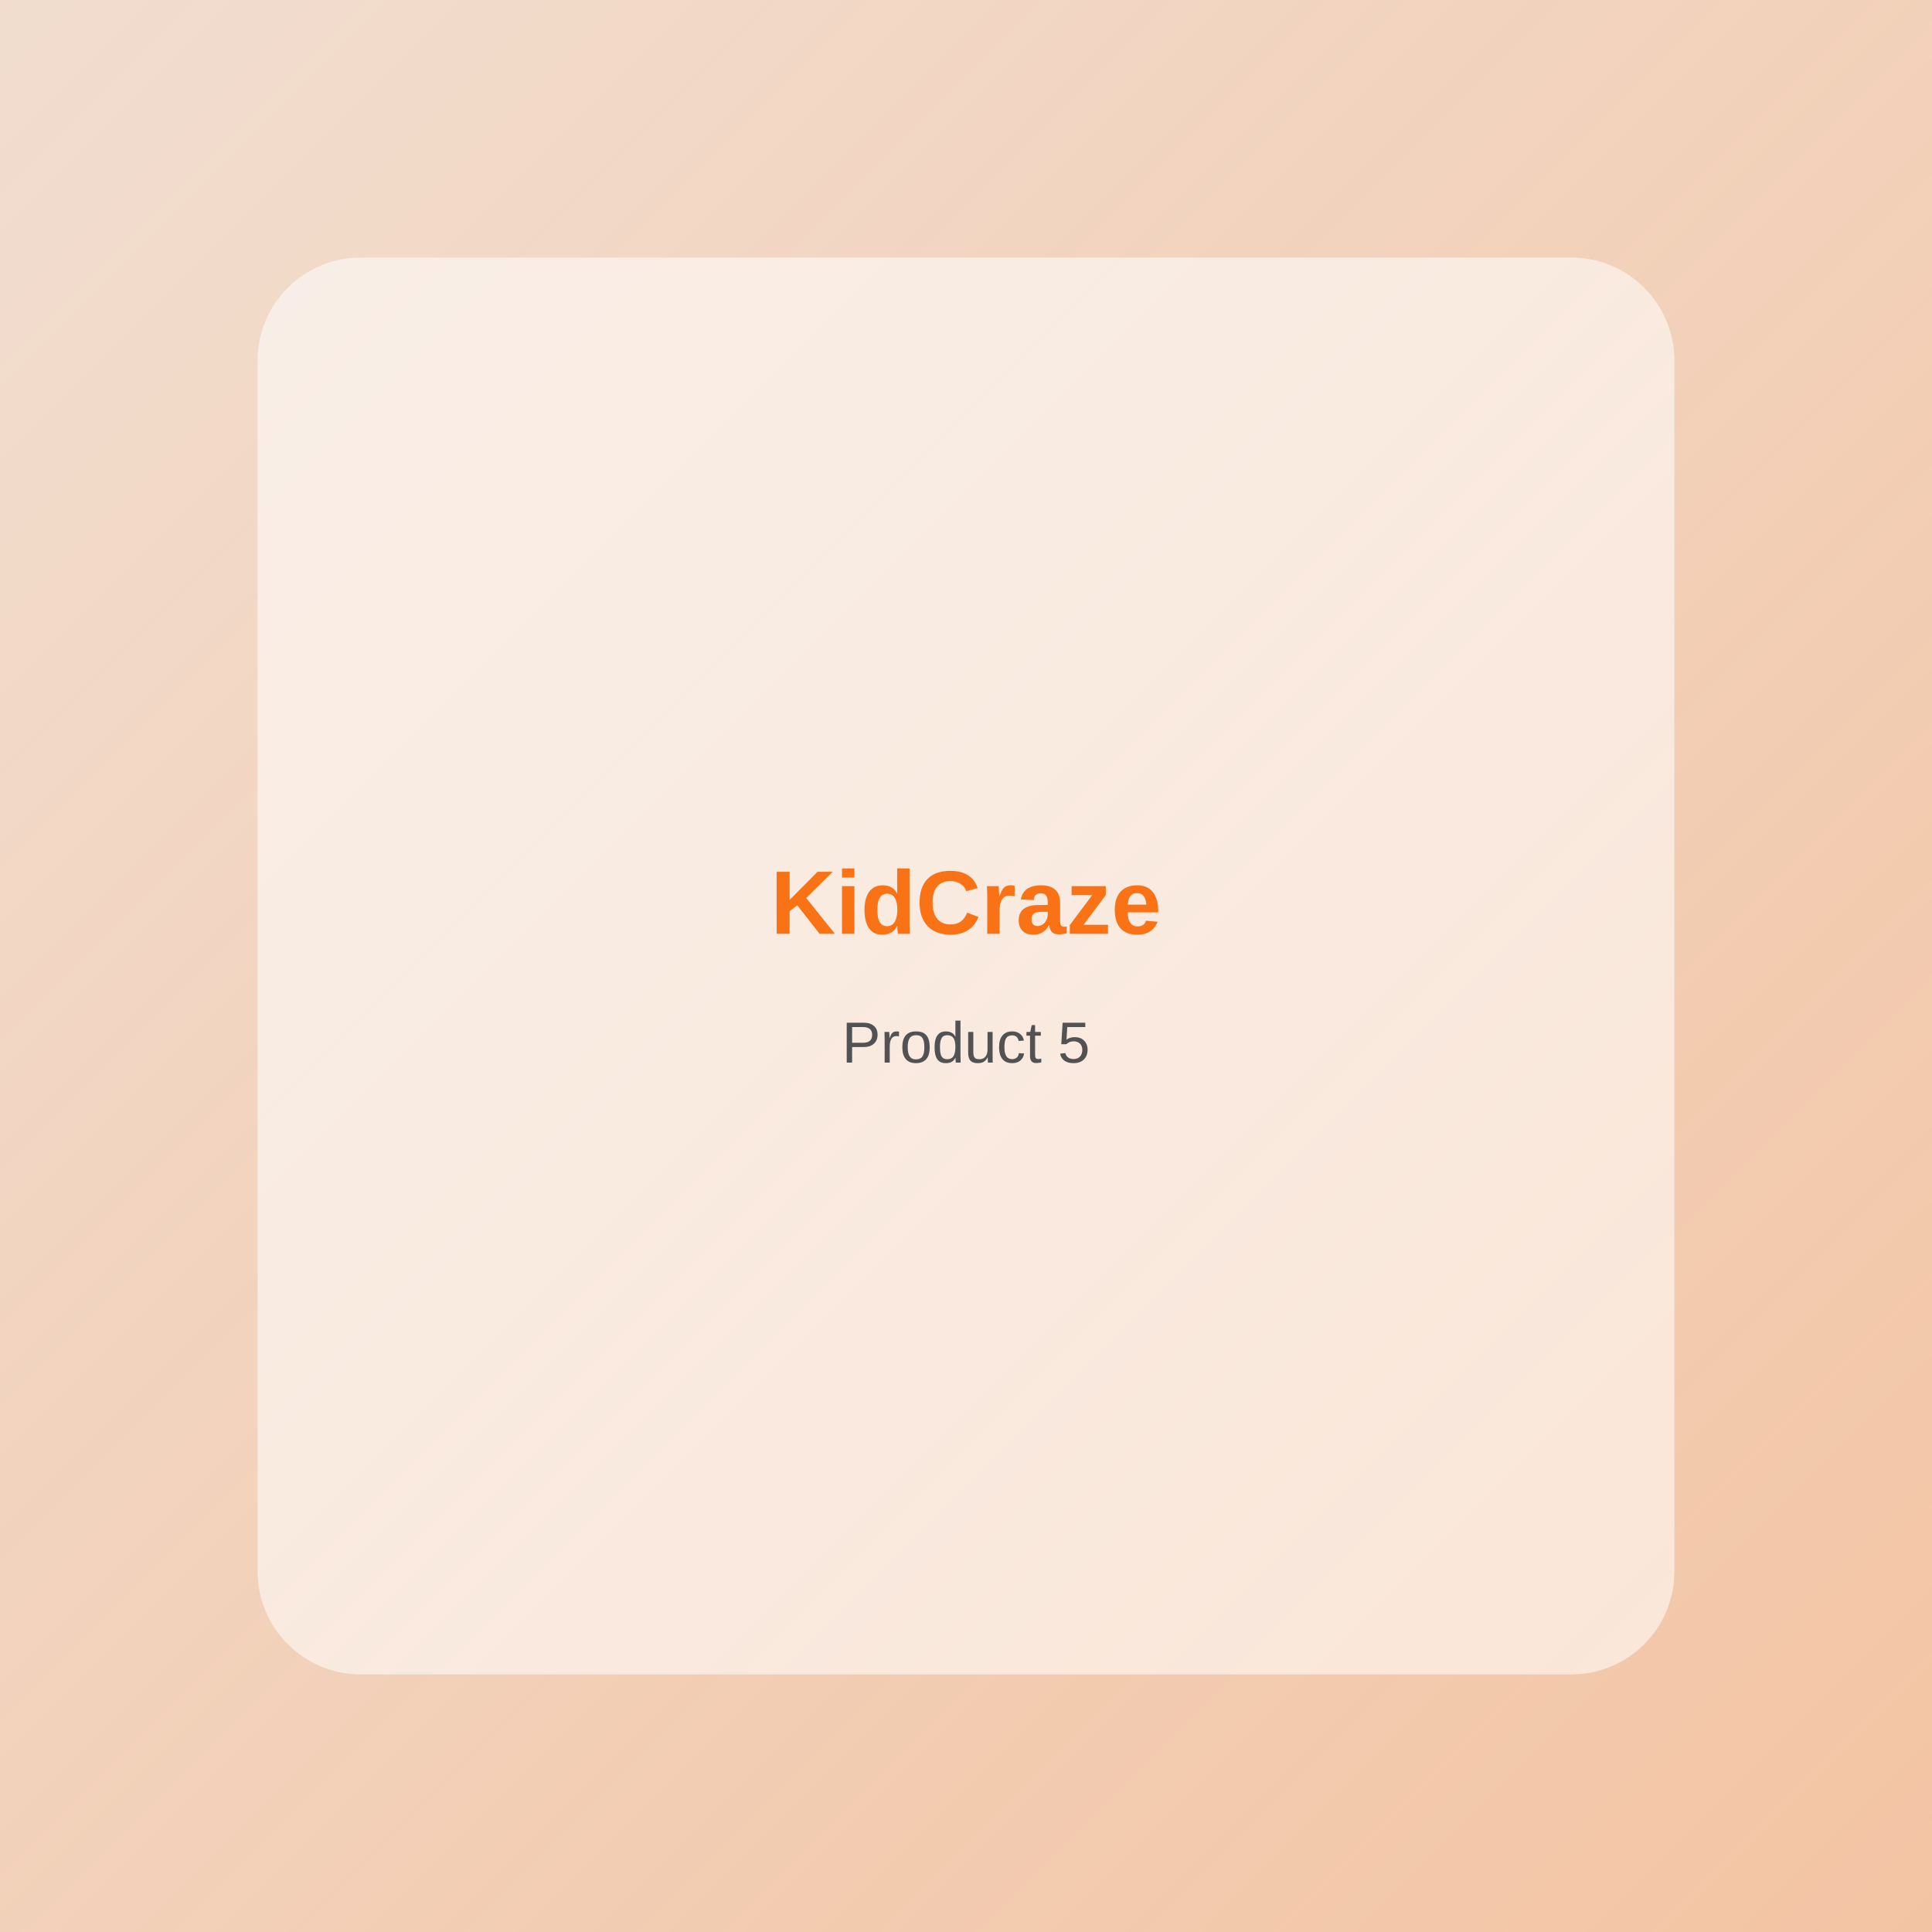
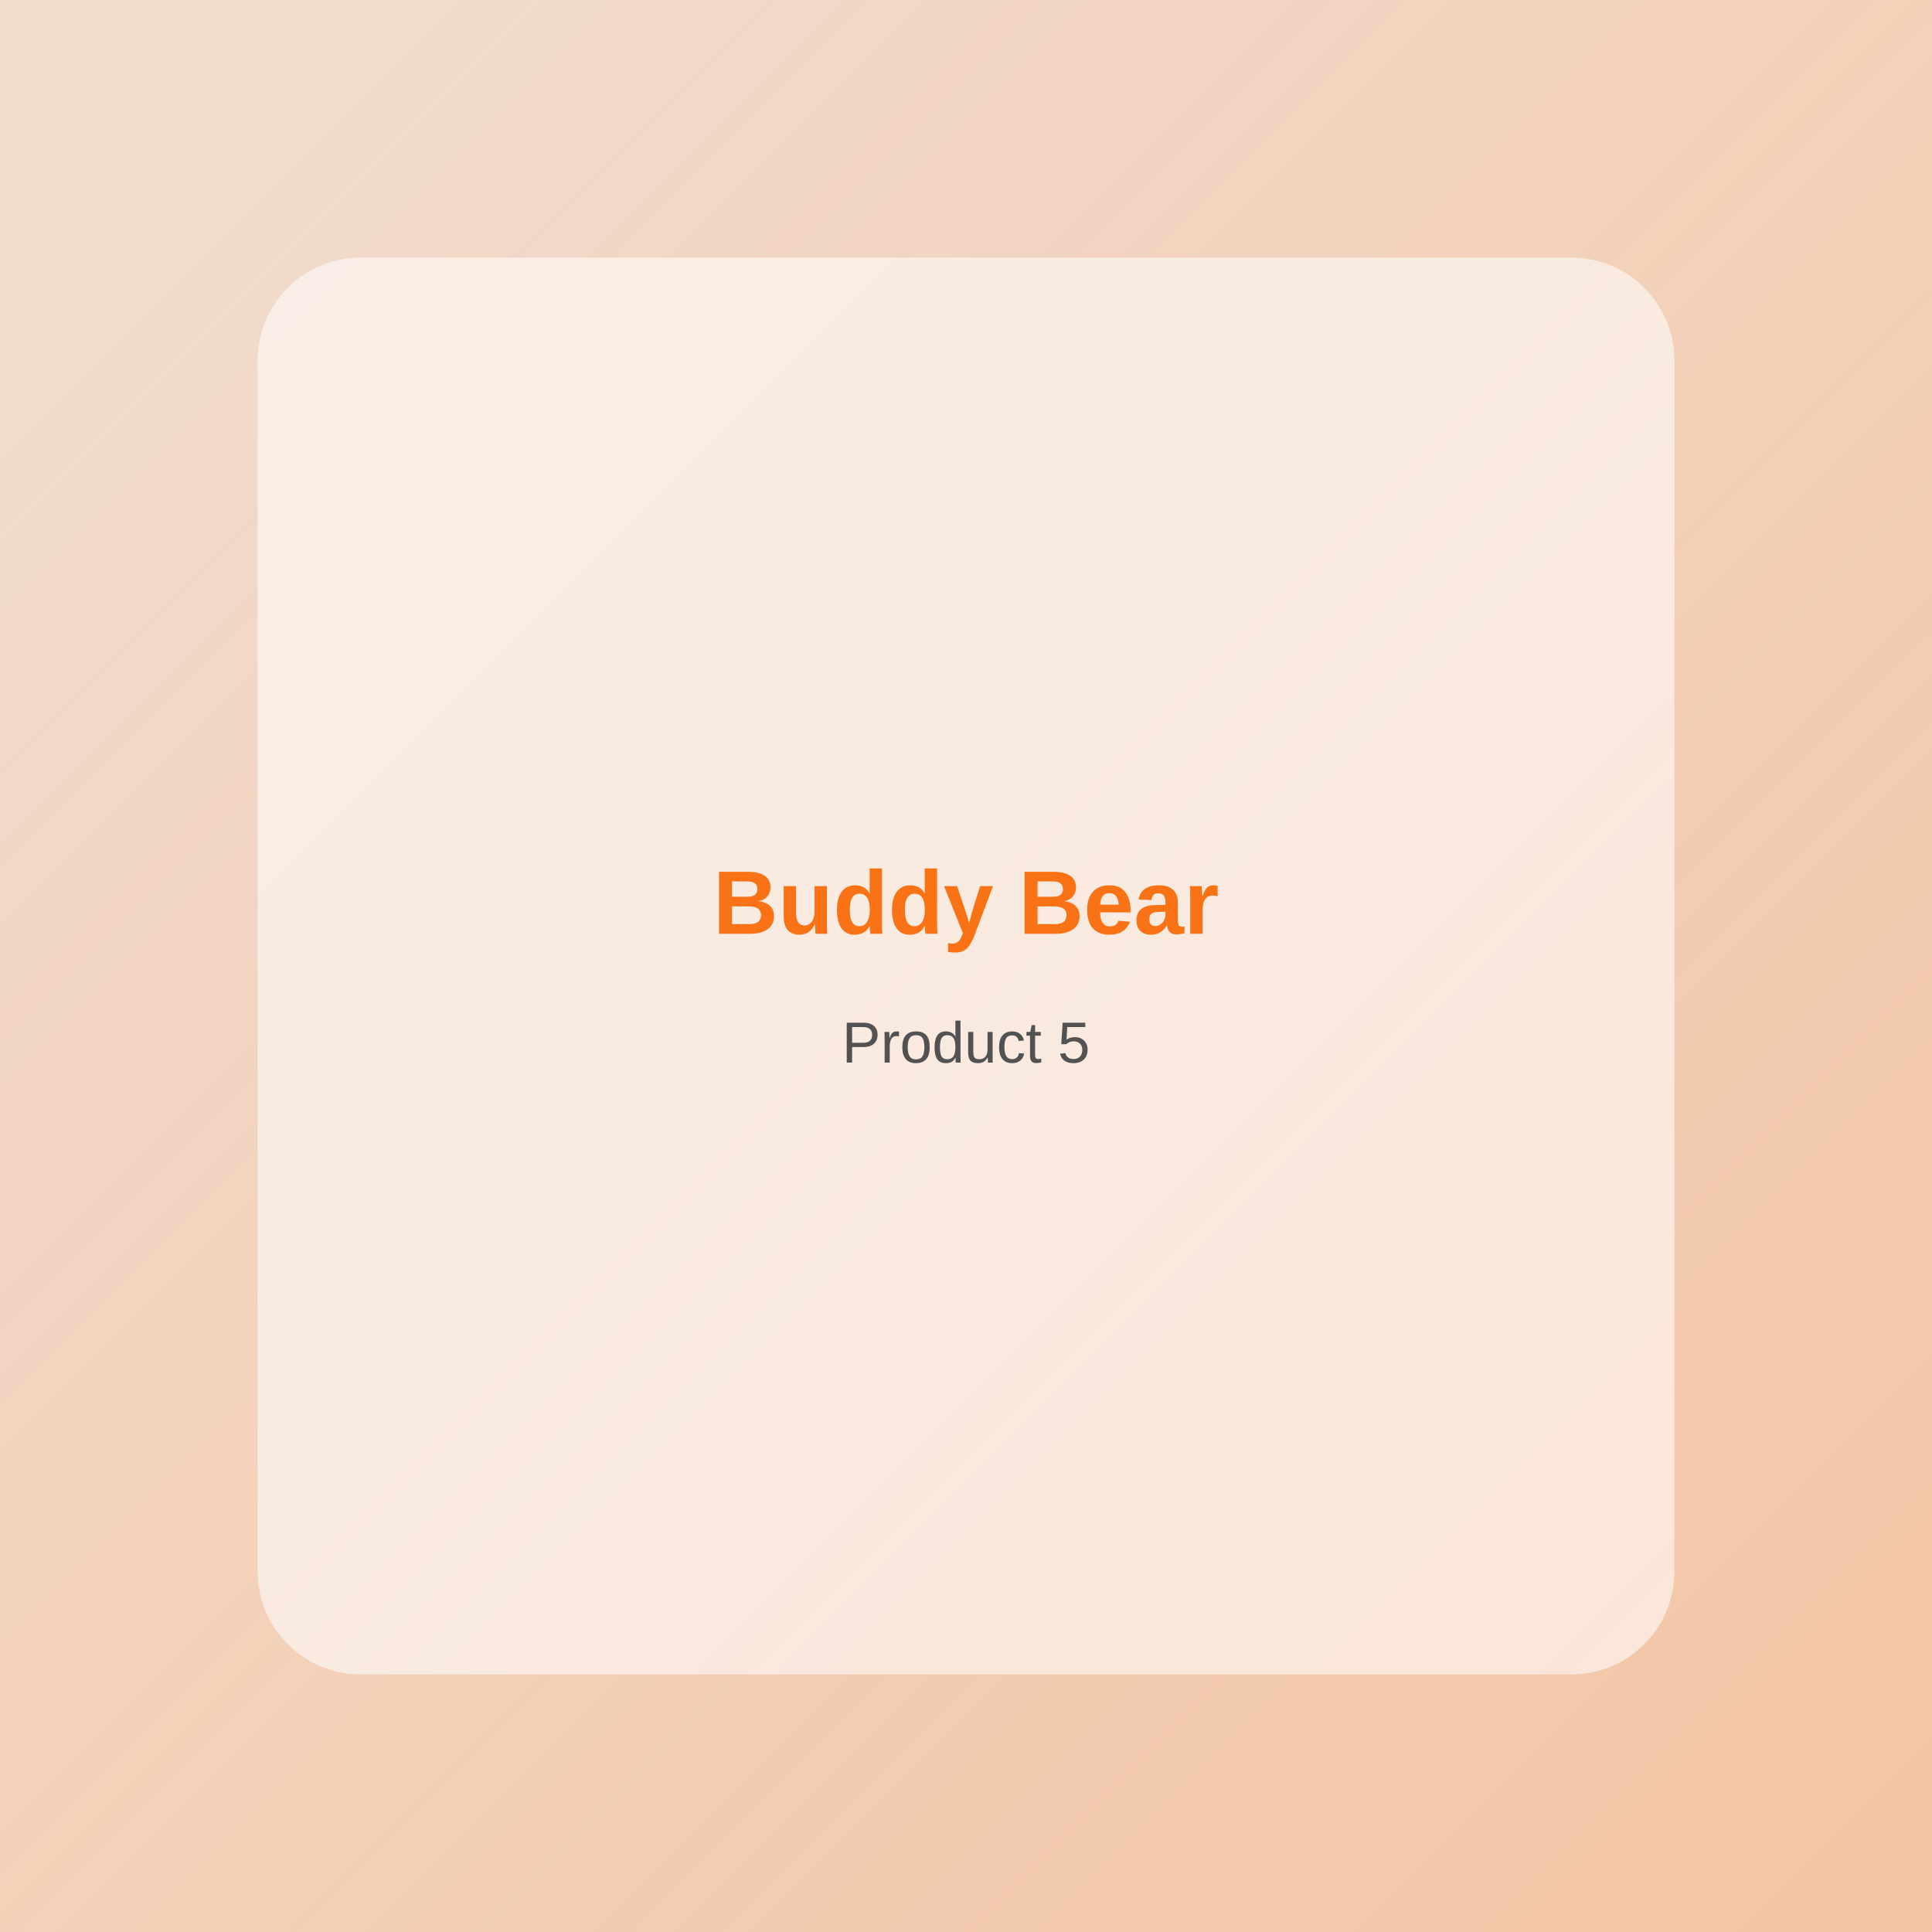
<svg xmlns="http://www.w3.org/2000/svg" width="600" height="600" viewBox="0 0 600 600">
  <defs>
    <linearGradient id="g5" x1="0%" y1="0%" x2="100%" y2="100%">
      <stop offset="0%" stop-color="#f97316" stop-opacity="0.15" />
      <stop offset="100%" stop-color="#f97316" stop-opacity="0.35" />
    </linearGradient>
  </defs>
  <rect width="600" height="600" fill="url(#g5)" />
  <rect x="80" y="80" width="440" height="440" rx="32" fill="white" fill-opacity="0.55" />
-   <text x="300" y="290" text-anchor="middle" font-family="Arial, sans-serif" font-size="28" font-weight="700" fill="#f97316">KidCraze</text>
+   <text x="300" y="290" text-anchor="middle" font-family="Arial, sans-serif" font-size="28" font-weight="700" fill="#f97316">Buddy Bear</text>
  <text x="300" y="330" text-anchor="middle" font-family="Arial, sans-serif" font-size="18" fill="#525252">Product 5</text>
</svg>
